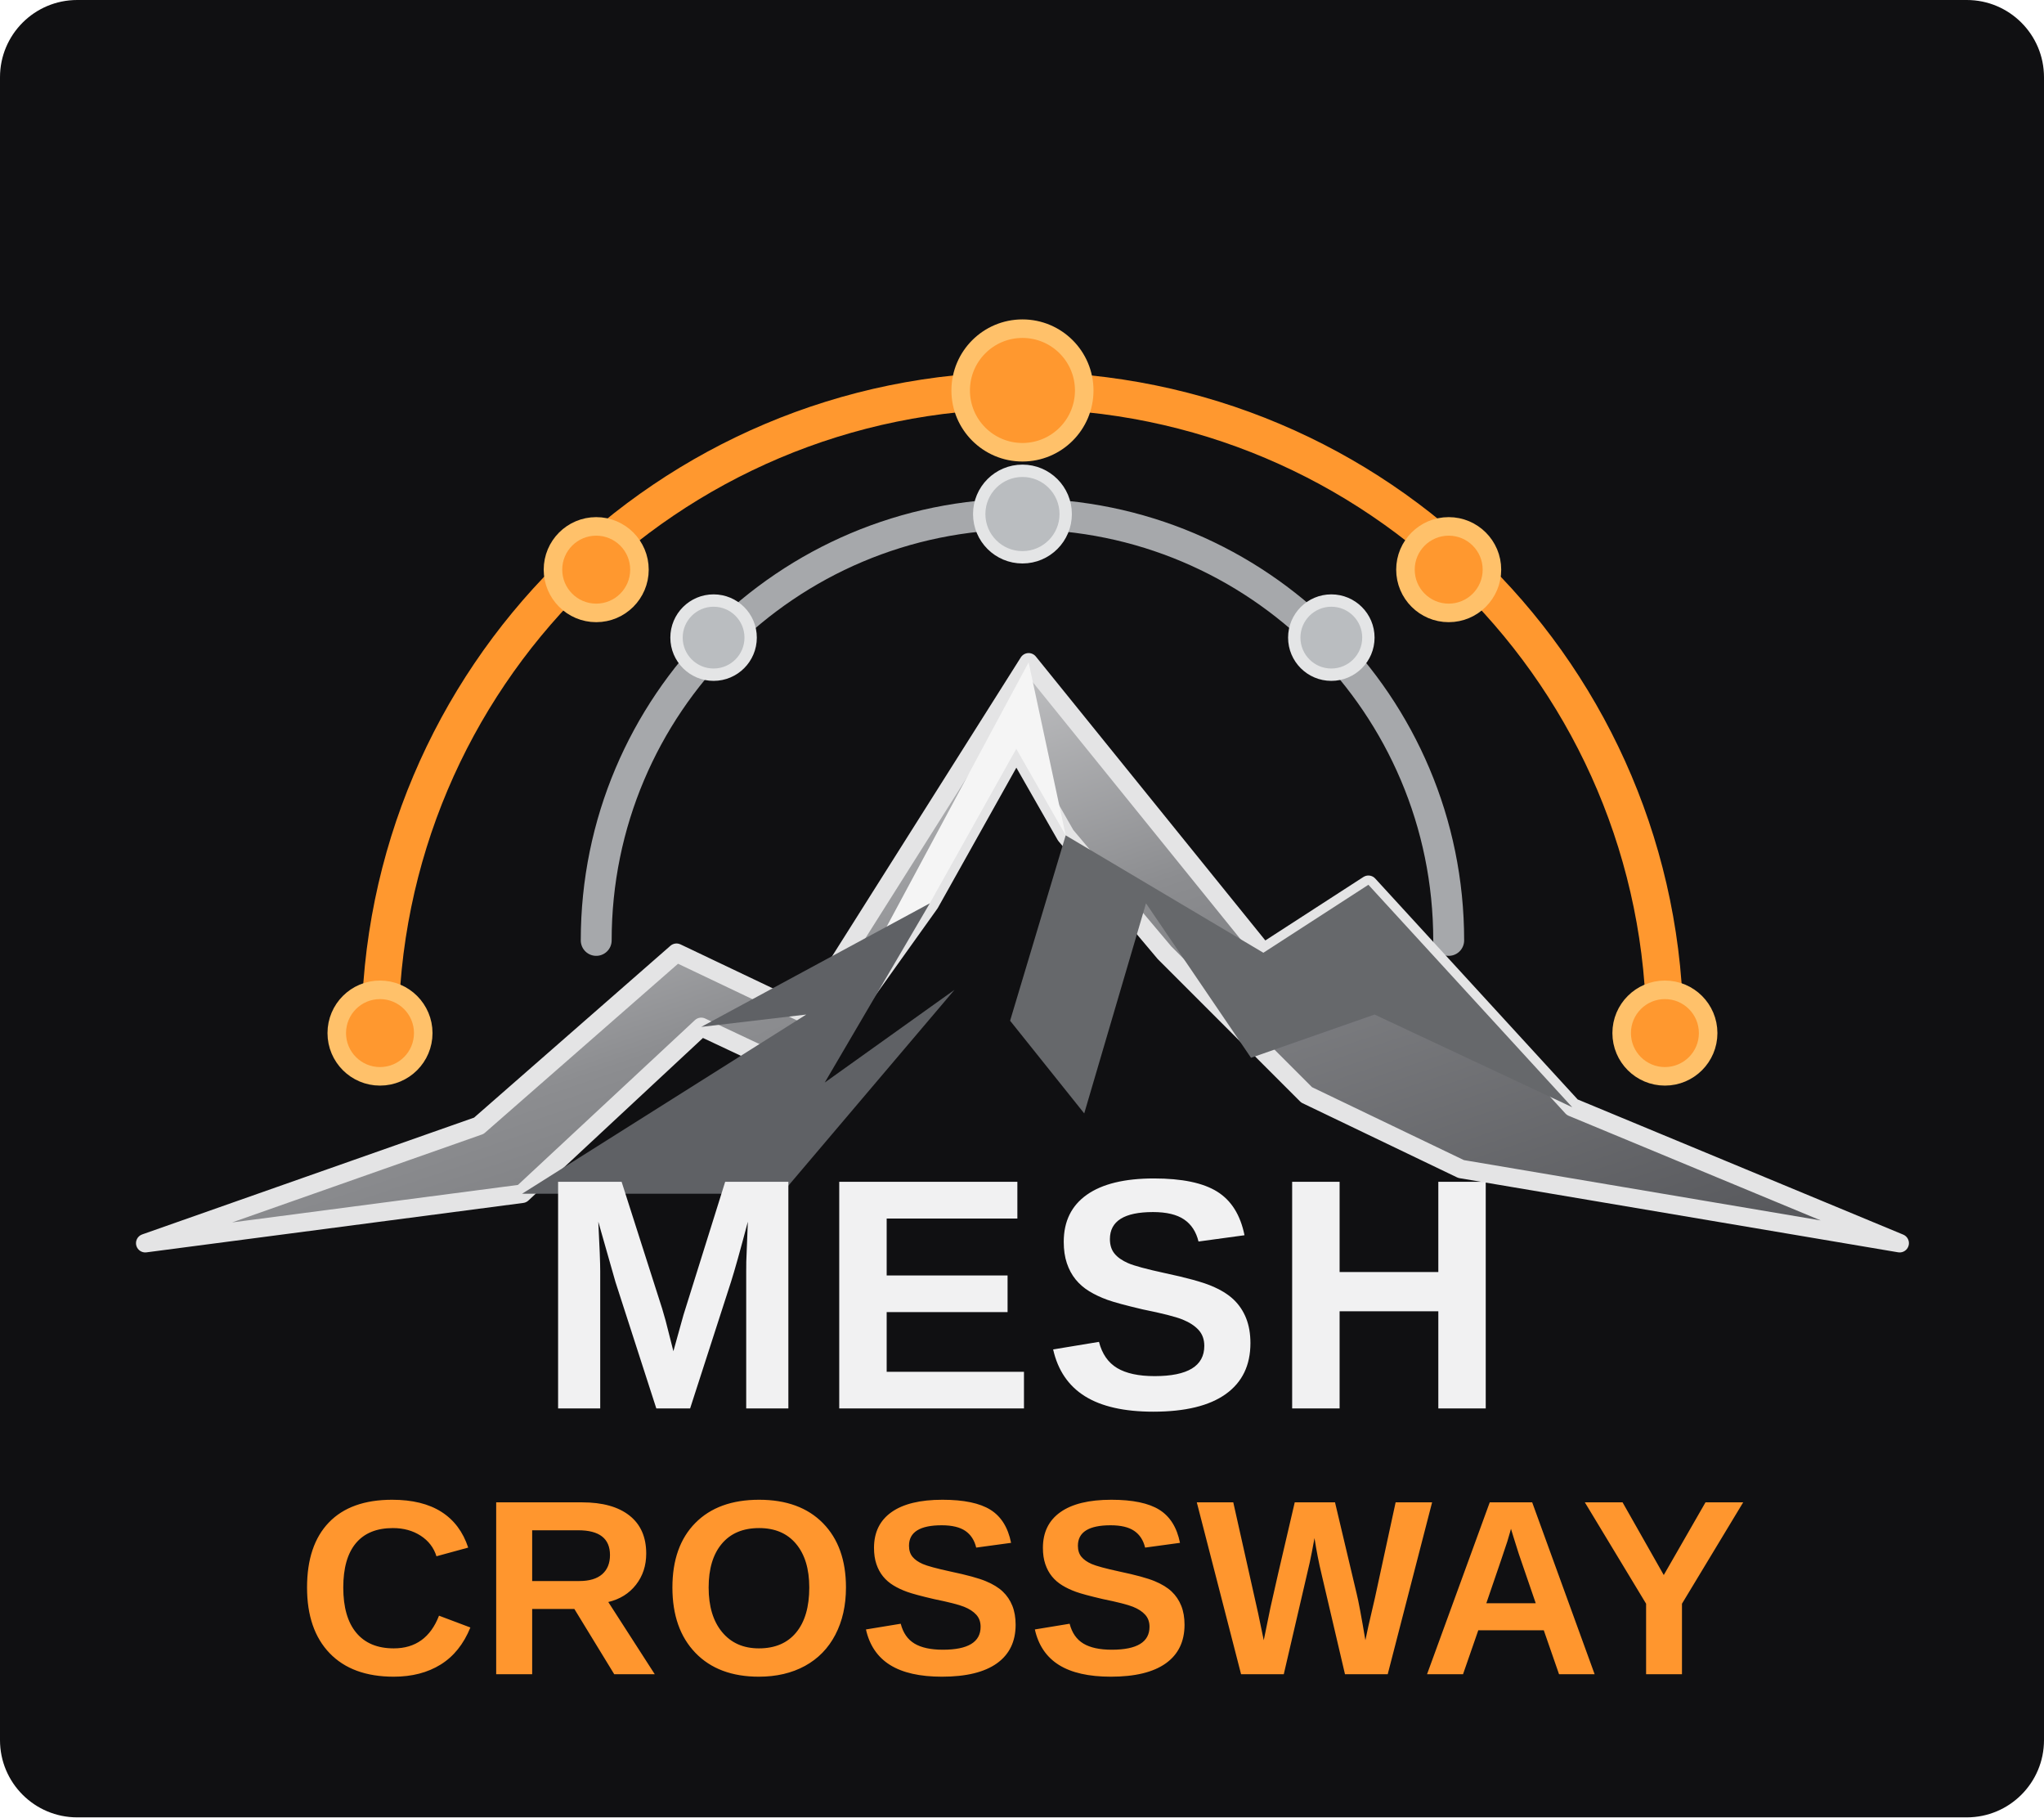
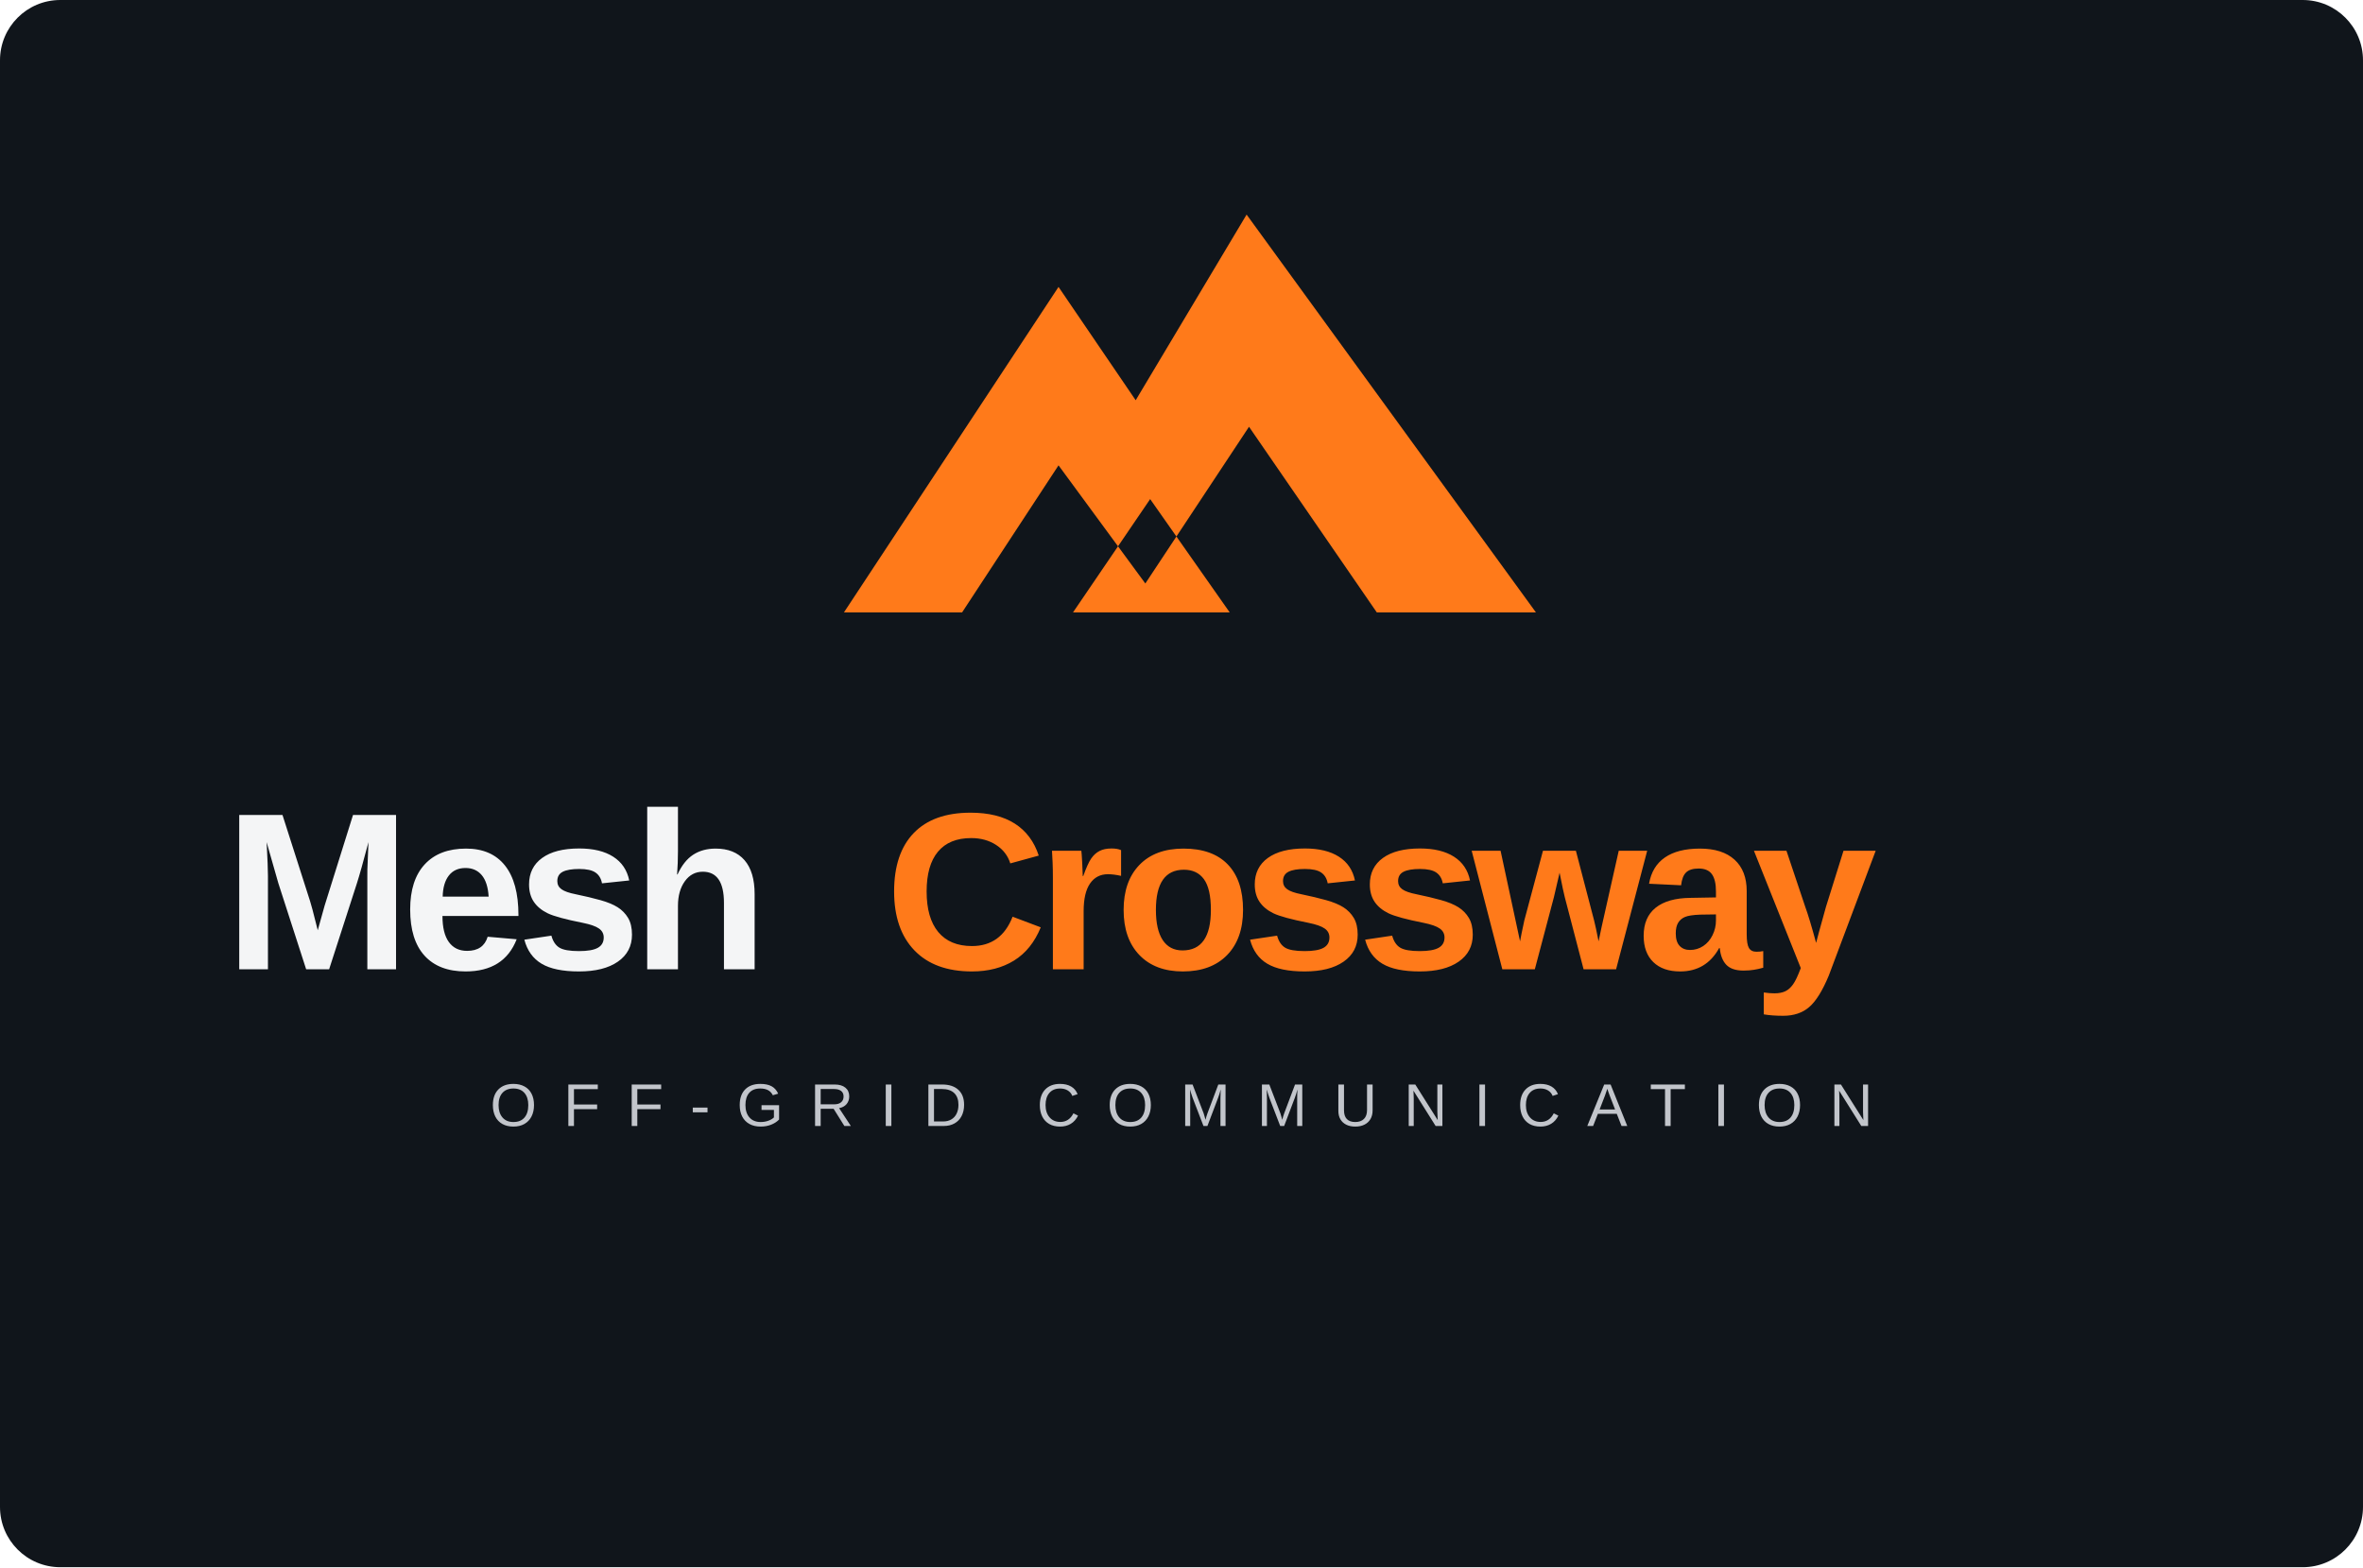
- <svg xmlns="http://www.w3.org/2000/svg" width="900" height="800" viewBox="0 0 900 800" role="img" aria-label="MeshCrossway mountain with independent gray and orange mesh rings logo">
-   <defs>
-     <linearGradient id="rock" x1="0" y1="0" x2="1" y2="1">
-       <stop stop-color="#f9f9fa" />
-       <stop offset=".48" stop-color="#8c8d90" />
-       <stop offset="1" stop-color="#525357" />
-     </linearGradient>
-   </defs>
-   <rect width="900" height="800" rx="34" fill="#101012" />
-   <g transform="translate(15 25) scale(2.72)">
-     <g fill="none" stroke-linecap="round" stroke-linejoin="round">
-       <path d="M56 158A104 104 0 0 1 264 158" stroke="#ff982f" stroke-width="6" />
-       <path d="M91 143A69 69 0 0 1 229 143" stroke="#a6a8ab" stroke-width="5" />
-       <g fill="#ff982f" stroke="#ffc16a" stroke-width="3">
-         <circle cx="160" cy="54" r="10" />
-         <circle cx="91" cy="83" r="7" />
-         <circle cx="229" cy="83" r="7" />
-         <circle cx="56" cy="158" r="7" />
-         <circle cx="264" cy="158" r="7" />
-       </g>
-       <g fill="#babdc0" stroke="#e4e5e6" stroke-width="2">
-         <circle cx="160" cy="74" r="7" />
-         <circle cx="110" cy="94" r="6" />
-         <circle cx="210" cy="94" r="6" />
-       </g>
-       <path d="M18 192 72 173 104 145 125 155 161 98 199 145 216 134 249 170 302 192 231 180 206 168 183 145 167 126 159 112 145 137 125 165 108 157 79 184Z" fill="url(#rock)" stroke="#e4e4e5" stroke-width="3" />
-       <path d="M125 165 161 98 167 126 159 112 145 137Z" fill="#f5f5f5" stroke="none" />
-       <path d="m79 184 46-29-17 2 37-20-17 29 21-15-28 33Z" fill="#5f6165" stroke="none" />
-       <path d="m167 126 32 19 17-11 33 36-32-15-20 7-17-25-10 34-12-15Z" fill="#66686b" stroke="none" />
-     </g>
+ <svg xmlns="http://www.w3.org/2000/svg" width="980" height="650" viewBox="0 0 980 650" role="img" aria-label="MeshCrossway official stacked mountain logo">
+   <rect width="980" height="650" rx="25" fill="#10151B" />
+   <g transform="translate(335 55)">
+     <path fill="#FF7A1A" fill-rule="evenodd" d="M15 199 104 64 136 111 182 34 302 199 236 199 183 122 140 187 104 138 64 199Z M110 199 142 152 175 199Z" />
  </g>
-   <g font-family="Arial Black,Montserrat,Arial,sans-serif" font-weight="900" text-anchor="middle">
-     <text x="450" y="620" fill="#f1f1f2" font-size="145" letter-spacing="3">MESH</text>
-     <text x="450" y="737" fill="#ff962e" font-size="110" letter-spacing="1">CROSSWAY</text>
+   <g font-family="Eurostile,Microgramma,Arial Black,Arial,sans-serif" font-weight="900" font-size="93" letter-spacing="-4">
+     <text x="93" y="402" fill="#F4F5F6">Mesh</text>
+     <text x="367" y="402" fill="#FF7A1A">Crossway</text>
  </g>
+   <text x="490" y="467" fill="#C2C5CB" font-family="Arial,sans-serif" font-size="25" text-anchor="middle" letter-spacing="11">OFF-GRID COMMUNICATION</text>
</svg>
